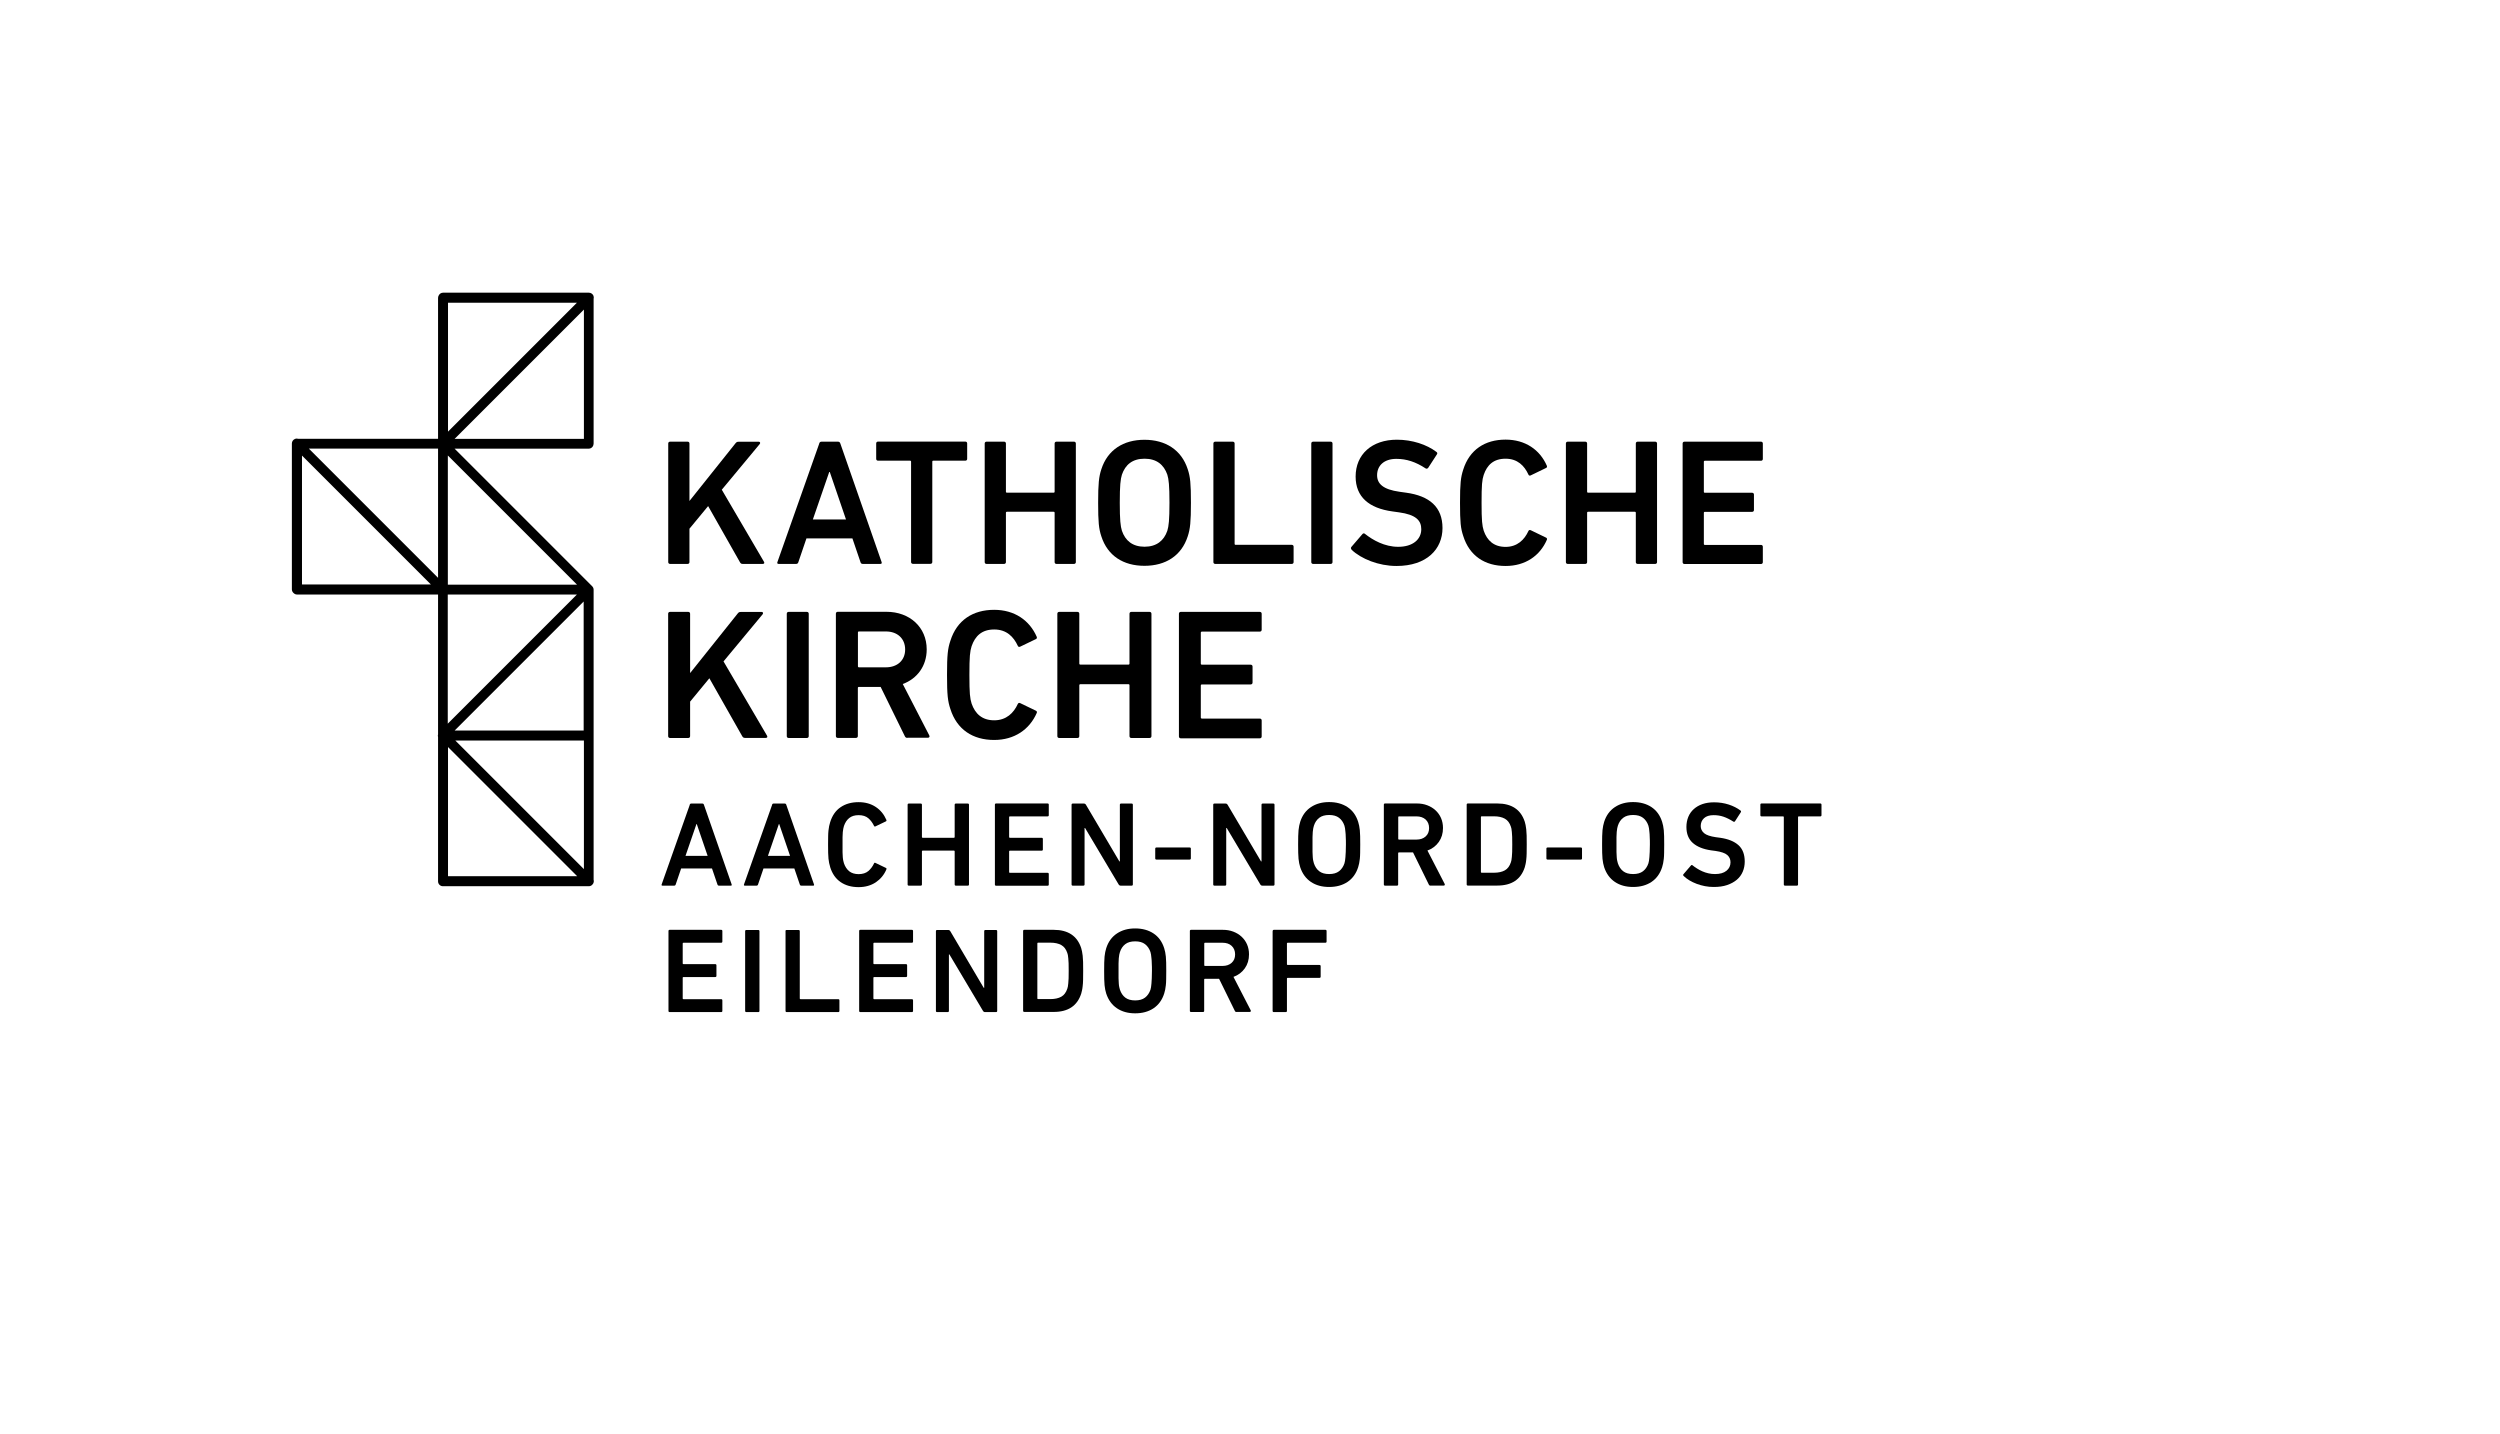
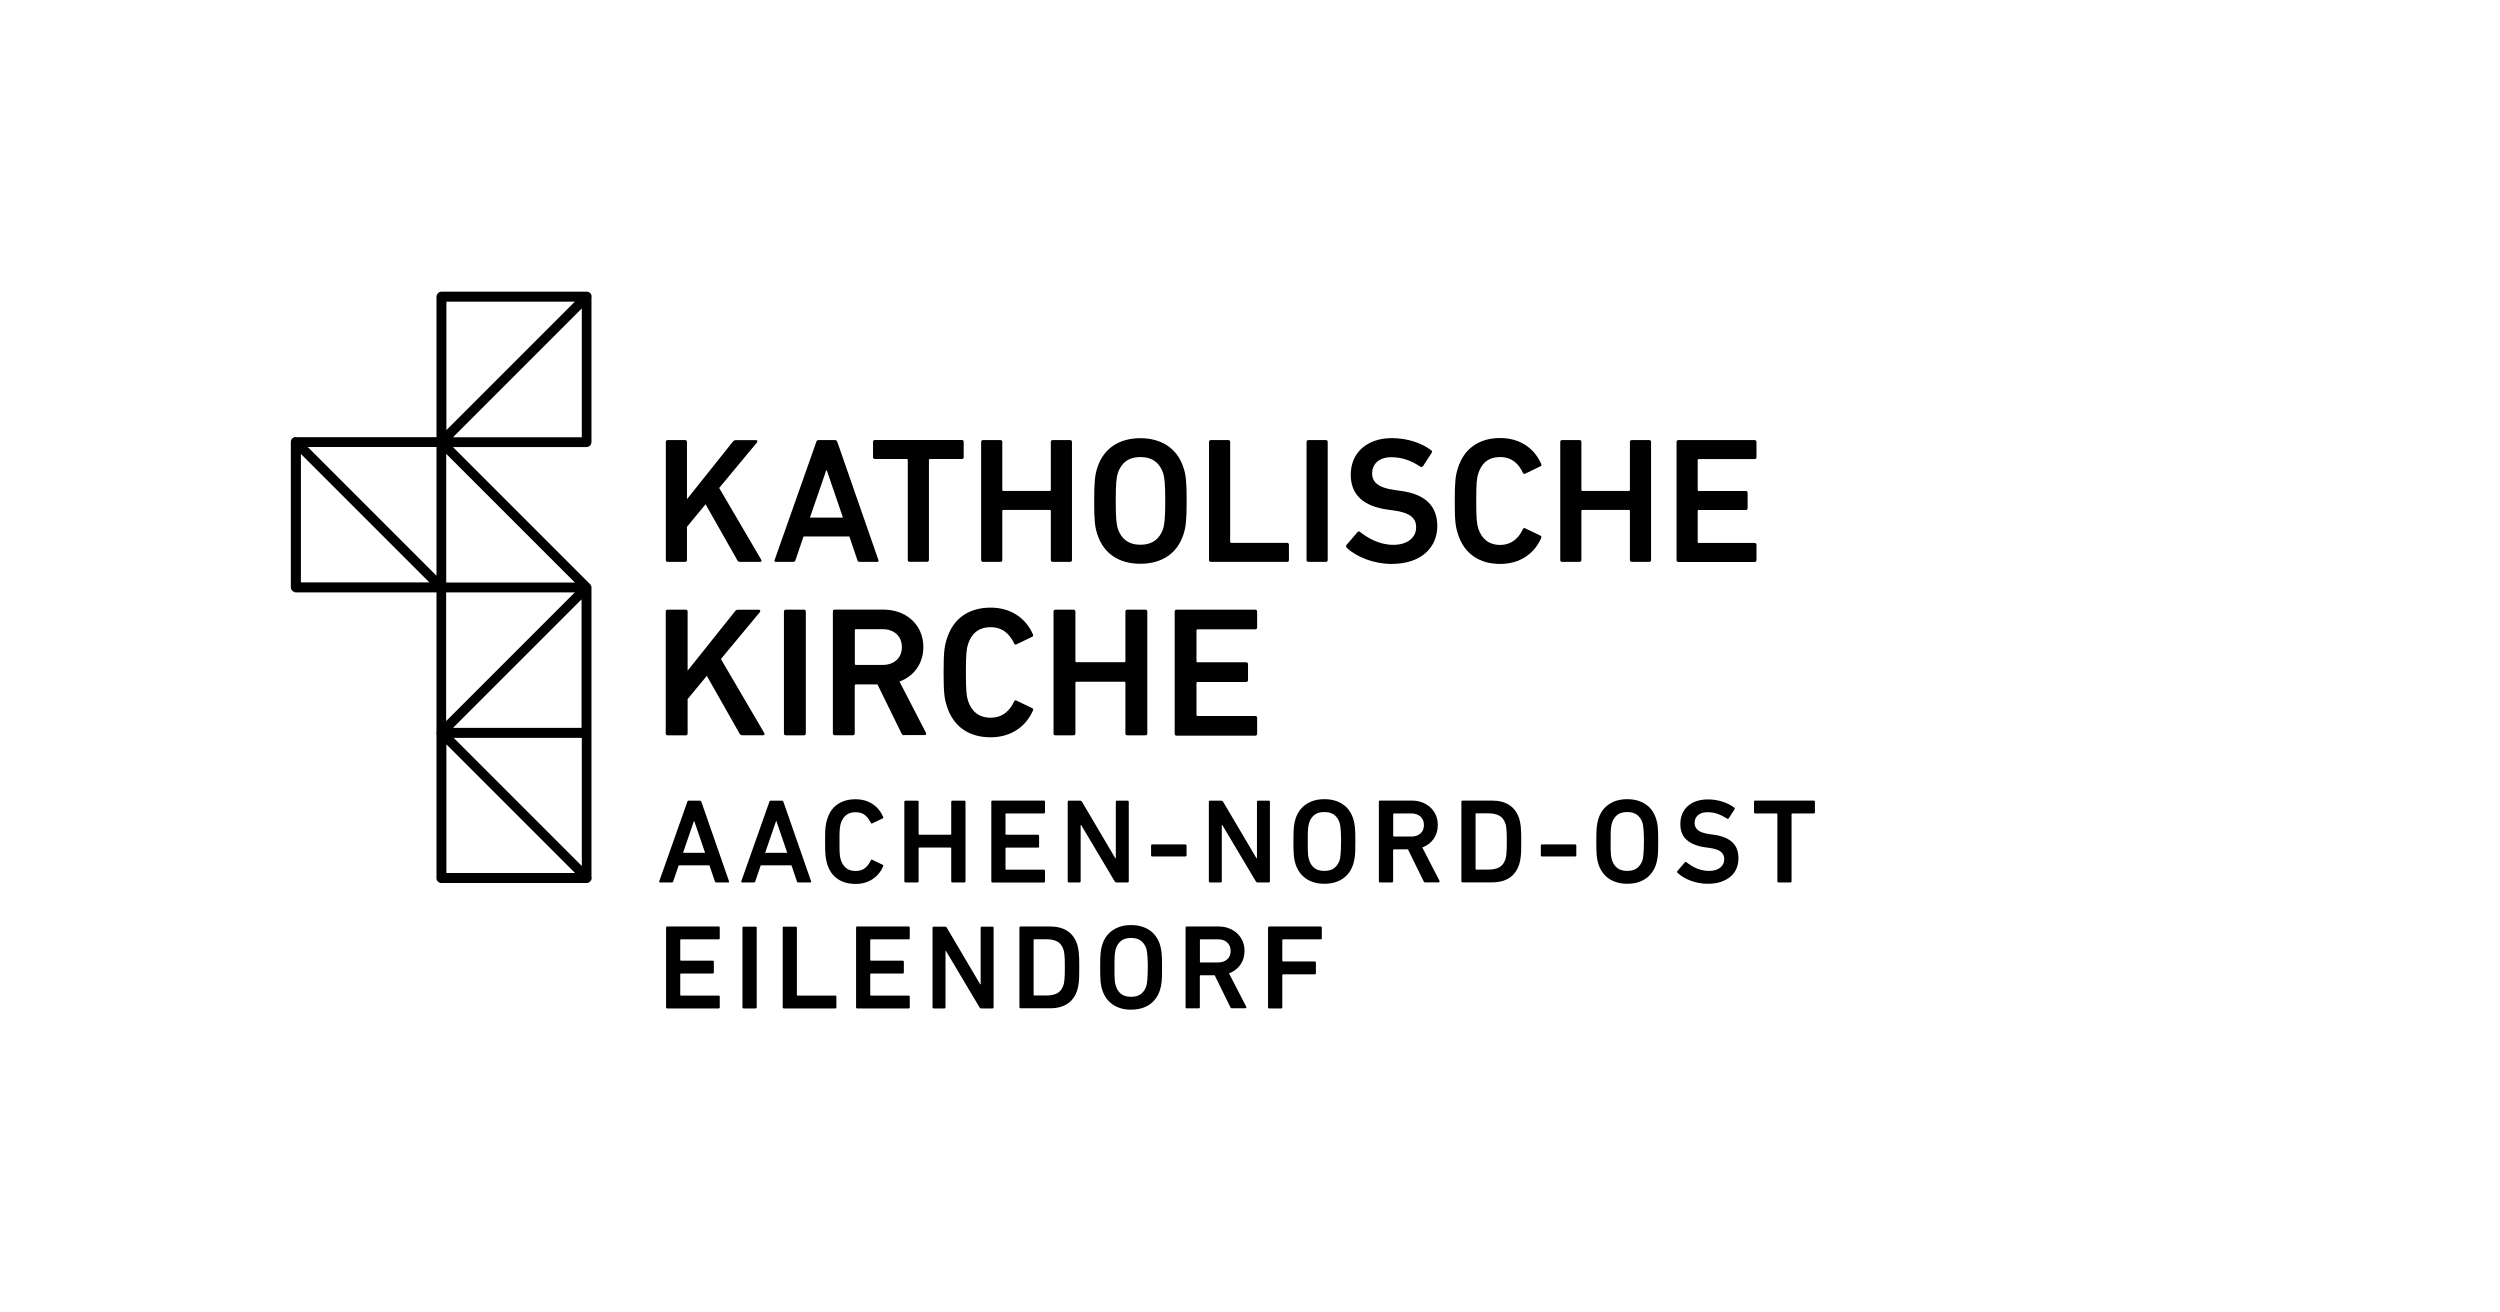
- <svg xmlns="http://www.w3.org/2000/svg" viewBox="0 0 303.9 174.26">
+ <svg xmlns="http://www.w3.org/2000/svg" viewBox="0 0 305 160">
  <defs>
    <style>
      .cls-1 {
        fill: none;
      }
    </style>
  </defs>
-   <rect class="cls-1" x="0" y="0" width="303.9" height="174.25" />
+   <rect class="cls-1" x="0" y="0" width="305" height="160" />
  <path d="M81.22,74.61c0-.14.09-.23.23-.23h2.21c.14,0,.23.09.23.23v7.21l5.79-7.25c.11-.14.2-.18.36-.18h2.57c.14,0,.2.16.09.29l-4.75,5.72,5.29,9.03c.09.16.02.27-.16.27h-2.5c-.18,0-.25-.05-.34-.18l-4.01-7.07-2.34,2.84v4.19c0,.14-.09.23-.23.23h-2.21c-.14,0-.23-.09-.23-.23v-14.87Z" />
  <path d="M95.64,74.61c0-.14.09-.23.23-.23h2.21c.14,0,.23.09.23.23v14.87c0,.14-.09.23-.23.23h-2.21c-.14,0-.23-.09-.23-.23v-14.87Z" />
  <path d="M110.32,89.7c-.18,0-.27-.07-.34-.23l-2.93-5.97h-2.64c-.09,0-.13.05-.13.14v5.83c0,.14-.09.23-.23.23h-2.21c-.14,0-.23-.09-.23-.23v-14.87c0-.14.09-.23.23-.23h5.92c2.82,0,4.89,1.87,4.89,4.57,0,2.01-1.15,3.56-2.91,4.21l3.22,6.24c.09.16,0,.29-.16.29h-2.5ZM110.03,78.95c0-1.33-.95-2.19-2.34-2.19h-3.27c-.09,0-.13.04-.13.14v4.08c0,.09.04.14.13.14h3.27c1.4,0,2.34-.86,2.34-2.16Z" />
  <path d="M115.12,82.04c0-2.43.09-3.2.41-4.15.79-2.5,2.73-3.76,5.32-3.76,2.46,0,4.3,1.26,5.18,3.29.04.11,0,.23-.11.27l-1.91.92c-.14.07-.25,0-.29-.11-.5-1.08-1.35-1.98-2.86-1.98s-2.32.79-2.75,2.03c-.2.63-.27,1.24-.27,3.49s.07,2.86.27,3.49c.43,1.24,1.28,2.03,2.75,2.03s2.37-.9,2.86-1.98c.05-.11.16-.18.29-.11l1.91.92c.11.05.16.16.11.27-.88,2.03-2.73,3.29-5.18,3.29-2.59,0-4.53-1.26-5.32-3.76-.32-.95-.41-1.71-.41-4.14Z" />
  <path d="M128.53,74.61c0-.14.09-.23.23-.23h2.21c.14,0,.23.09.23.23v6.04c0,.09.04.14.14.14h5.83c.09,0,.13-.04.13-.14v-6.04c0-.14.09-.23.23-.23h2.21c.14,0,.23.09.23.23v14.87c0,.14-.09.23-.23.23h-2.21c-.14,0-.23-.09-.23-.23v-6.17c0-.09-.04-.14-.13-.14h-5.83c-.09,0-.14.05-.14.14v6.17c0,.14-.09.23-.23.23h-2.21c-.14,0-.23-.09-.23-.23v-14.87Z" />
  <path d="M143.31,74.61c0-.14.09-.23.23-.23h9.6c.14,0,.23.09.23.23v1.94c0,.14-.09.23-.23.23h-7.03c-.09,0-.14.04-.14.14v3.74c0,.09.05.14.14.14h5.92c.14,0,.23.09.23.23v1.94c0,.14-.09.23-.23.23h-5.92c-.09,0-.14.05-.14.14v3.87c0,.09.05.14.14.14h7.03c.14,0,.23.09.23.23v1.94c0,.14-.09.23-.23.23h-9.6c-.14,0-.23-.09-.23-.23v-14.87Z" />
  <path d="M81.23,53.91c0-.13.09-.22.22-.22h2.14c.13,0,.22.09.22.22v6.99l5.61-7.03c.11-.13.2-.17.35-.17h2.49c.13,0,.2.15.09.28l-4.61,5.55,5.13,8.76c.09.15.02.26-.15.26h-2.42c-.17,0-.24-.04-.33-.17l-3.89-6.86-2.27,2.75v4.06c0,.13-.09.22-.22.22h-2.14c-.13,0-.22-.09-.22-.22v-14.42Z" />
  <path d="M99.58,53.91c.04-.13.13-.22.28-.22h2.01c.15,0,.24.09.28.22l5.02,14.42c.04.13,0,.22-.15.22h-2.14c-.15,0-.24-.07-.28-.22l-.98-2.88h-5.59l-.98,2.88c-.04.15-.13.22-.28.22h-2.12c-.15,0-.2-.09-.15-.22l5.09-14.42ZM102.84,63.15l-1.97-5.77h-.07l-1.99,5.77h4.02Z" />
  <path d="M110.97,68.54c-.13,0-.22-.09-.22-.22v-12.19c0-.09-.04-.13-.13-.13h-3.89c-.13,0-.22-.09-.22-.22v-1.88c0-.13.09-.22.22-.22h10.62c.13,0,.22.09.22.22v1.88c0,.13-.09.22-.22.22h-3.89c-.09,0-.13.04-.13.13v12.19c0,.13-.09.22-.22.22h-2.14Z" />
  <path d="M119.7,53.91c0-.13.09-.22.22-.22h2.14c.13,0,.22.09.22.22v5.85c0,.09.04.13.13.13h5.66c.09,0,.13-.04.13-.13v-5.85c0-.13.09-.22.22-.22h2.14c.13,0,.22.09.22.22v14.42c0,.13-.09.22-.22.22h-2.14c-.13,0-.22-.09-.22-.22v-5.99c0-.09-.04-.13-.13-.13h-5.66c-.09,0-.13.04-.13.13v5.99c0,.13-.09.22-.22.22h-2.14c-.13,0-.22-.09-.22-.22v-14.42Z" />
  <path d="M133.88,65.2c-.31-.92-.39-1.75-.39-4.08s.09-3.17.39-4.08c.76-2.36,2.69-3.58,5.24-3.58s4.5,1.22,5.26,3.58c.31.92.39,1.75.39,4.08s-.09,3.17-.39,4.08c-.76,2.36-2.69,3.58-5.26,3.58s-4.48-1.22-5.24-3.58ZM141.9,64.52c.17-.55.26-1.31.26-3.41s-.09-2.86-.26-3.41c-.42-1.2-1.29-1.94-2.77-1.94s-2.34.74-2.75,1.94c-.17.55-.26,1.29-.26,3.41s.09,2.86.26,3.41c.41,1.2,1.29,1.94,2.75,1.94s2.36-.74,2.77-1.94Z" />
  <path d="M147.5,53.91c0-.13.09-.22.22-.22h2.14c.13,0,.22.09.22.22v12.19c0,.09.04.13.13.13h6.82c.13,0,.22.09.22.22v1.88c0,.13-.09.22-.22.22h-9.31c-.13,0-.22-.09-.22-.22v-14.42Z" />
  <path d="M159.4,53.91c0-.13.09-.22.22-.22h2.14c.13,0,.22.09.22.22v14.42c0,.13-.09.22-.22.22h-2.14c-.13,0-.22-.09-.22-.22v-14.42Z" />
  <path d="M164.31,66.82c-.09-.09-.13-.22-.04-.33l1.35-1.57c.09-.11.22-.11.31-.02.96.76,2.38,1.57,4.04,1.57,1.77,0,2.8-.9,2.8-2.14,0-1.07-.66-1.77-2.71-2.05l-.79-.11c-2.86-.39-4.48-1.77-4.48-4.24,0-2.69,1.97-4.48,5.02-4.48,1.86,0,3.63.59,4.81,1.49.11.09.13.17.04.31l-1.05,1.62c-.09.11-.2.13-.31.07-1.2-.79-2.32-1.16-3.56-1.16-1.51,0-2.34.83-2.34,1.99,0,1.03.72,1.73,2.73,2.01l.79.11c2.86.39,4.43,1.75,4.43,4.3s-1.9,4.61-5.59,4.61c-2.18,0-4.3-.87-5.46-1.97Z" />
  <path d="M177.48,61.11c0-2.36.09-3.1.39-4.02.76-2.42,2.64-3.65,5.15-3.65,2.38,0,4.17,1.22,5.02,3.19.04.11,0,.22-.11.26l-1.86.9c-.13.07-.24,0-.28-.11-.48-1.05-1.31-1.92-2.77-1.92s-2.25.76-2.66,1.97c-.2.61-.26,1.2-.26,3.39s.07,2.77.26,3.39c.41,1.2,1.24,1.97,2.66,1.97s2.29-.87,2.77-1.92c.04-.11.15-.17.28-.11l1.86.9c.11.04.15.15.11.26-.85,1.97-2.64,3.19-5.02,3.19-2.51,0-4.39-1.22-5.15-3.65-.31-.92-.39-1.66-.39-4.02Z" />
  <path d="M190.35,53.91c0-.13.09-.22.22-.22h2.14c.13,0,.22.09.22.22v5.85c0,.09.04.13.13.13h5.66c.09,0,.13-.04.13-.13v-5.85c0-.13.09-.22.22-.22h2.14c.13,0,.22.09.22.22v14.42c0,.13-.09.22-.22.22h-2.14c-.13,0-.22-.09-.22-.22v-5.99c0-.09-.04-.13-.13-.13h-5.66c-.09,0-.13.04-.13.13v5.99c0,.13-.09.22-.22.22h-2.14c-.13,0-.22-.09-.22-.22v-14.42Z" />
  <path d="M204.54,53.91c0-.13.09-.22.22-.22h9.31c.13,0,.22.09.22.22v1.88c0,.13-.09.22-.22.22h-6.82c-.09,0-.13.04-.13.13v3.63c0,.09.04.13.13.13h5.74c.13,0,.22.09.22.22v1.88c0,.13-.09.22-.22.22h-5.74c-.09,0-.13.04-.13.13v3.76c0,.09.04.13.13.13h6.82c.13,0,.22.09.22.22v1.88c0,.13-.09.22-.22.22h-9.31c-.13,0-.22-.09-.22-.22v-14.42Z" />
  <g>
    <path d="M83.84,97.83c.03-.1.09-.15.19-.15h1.35c.1,0,.16.05.19.15l3.37,9.68c.03.1,0,.15-.1.15h-1.44c-.1,0-.16-.05-.19-.15l-.66-1.94h-3.75l-.66,1.94c-.03.1-.09.15-.19.15h-1.42c-.1,0-.13-.05-.1-.15l3.42-9.68ZM86.02,104.04l-1.32-3.87h-.04l-1.33,3.87h2.7Z" />
    <path d="M93.85,97.83c.03-.1.09-.15.19-.15h1.35c.1,0,.16.05.19.15l3.37,9.68c.03.1,0,.15-.1.15h-1.44c-.1,0-.16-.05-.19-.15l-.66-1.94h-3.75l-.66,1.94c-.03.1-.09.15-.19.15h-1.42c-.1,0-.13-.05-.1-.15l3.42-9.68ZM96.04,104.04l-1.32-3.87h-.04l-1.33,3.87h2.7Z" />
    <path d="M100.91,105.37c-.05-.16-.09-.31-.12-.46-.03-.15-.06-.33-.08-.53s-.03-.44-.04-.71c0-.27-.01-.6-.01-1.01s0-.72.01-1c0-.27.02-.51.04-.71.02-.2.05-.38.08-.53s.08-.31.12-.46c.25-.82.68-1.44,1.28-1.84.6-.41,1.33-.61,2.18-.61.8,0,1.49.19,2.08.58.58.38,1.01.91,1.3,1.58.03.09,0,.15-.07.18l-1.25.6c-.09.05-.15.02-.19-.07-.17-.35-.39-.66-.68-.91s-.68-.38-1.18-.38-.86.12-1.15.35c-.29.23-.5.56-.64.97-.03.11-.06.21-.08.32s-.04.25-.06.42-.03.38-.03.62c0,.24,0,.55,0,.91s0,.68,0,.92c0,.24.01.44.03.61s.03.31.06.42.05.22.08.31c.14.41.35.73.64.97.29.23.67.35,1.15.35s.89-.13,1.18-.38.52-.56.68-.91c.04-.1.1-.12.19-.07l1.25.6c.08.03.1.09.07.18-.28.67-.72,1.19-1.3,1.58-.58.38-1.27.58-2.08.58-.85,0-1.58-.2-2.18-.61-.6-.41-1.03-1.02-1.28-1.84Z" />
    <path d="M110.33,97.83c0-.1.05-.15.15-.15h1.44c.1,0,.15.05.15.15v3.92c0,.06.03.09.09.09h3.8c.06,0,.09-.03.09-.09v-3.92c0-.1.05-.15.15-.15h1.44c.1,0,.15.05.15.15v9.68c0,.1-.05.15-.15.15h-1.44c-.1,0-.15-.05-.15-.15v-4.02c0-.06-.03-.09-.09-.09h-3.8c-.06,0-.09.03-.09.09v4.02c0,.1-.05.15-.15.15h-1.44c-.1,0-.15-.05-.15-.15v-9.68Z" />
    <path d="M120.94,97.82c0-.1.05-.15.15-.15h6.25c.1,0,.15.05.15.15v1.27c0,.1-.05.15-.15.15h-4.58c-.06,0-.09.03-.09.09v2.42c0,.06.03.09.09.09h3.86c.1,0,.15.05.15.15v1.27c0,.1-.05.15-.15.15h-3.86c-.06,0-.09.03-.09.09v2.51c0,.06.03.09.09.09h4.58c.1,0,.15.05.15.15v1.27c0,.1-.05.15-.15.15h-6.25c-.1,0-.15-.05-.15-.15v-9.69Z" />
    <path d="M130.26,97.83c0-.1.05-.15.15-.15h1.35c.11,0,.19.05.25.15l4.06,6.88h.06v-6.88c0-.1.05-.15.15-.15h1.28c.1,0,.15.05.15.15v9.68c0,.1-.05.15-.15.15h-1.33c-.11,0-.19-.05-.25-.15l-4.08-6.86h-.06v6.86c0,.1-.05.15-.15.15h-1.28c-.1,0-.15-.05-.15-.15v-9.68Z" />
    <path d="M140.43,104.34v-1.17c0-.1.05-.15.15-.15h4.03c.1,0,.15.05.15.15v1.17c0,.1-.05.15-.15.15h-4.03c-.1,0-.15-.05-.15-.15Z" />
    <path d="M147.48,97.83c0-.1.05-.15.15-.15h1.35c.11,0,.19.05.25.15l4.06,6.88h.06v-6.88c0-.1.05-.15.15-.15h1.28c.1,0,.15.05.15.15v9.68c0,.1-.05.15-.15.15h-1.33c-.11,0-.19-.05-.25-.15l-4.08-6.86h-.06v6.86c0,.1-.05.15-.15.15h-1.28c-.1,0-.15-.05-.15-.15v-9.68Z" />
    <path d="M161.57,107.82c-.86,0-1.6-.2-2.21-.61s-1.05-1.01-1.31-1.8c-.05-.16-.09-.31-.12-.47-.03-.16-.06-.34-.08-.54-.02-.21-.03-.45-.04-.73,0-.28-.01-.61-.01-1.01s0-.73.01-1.01.02-.52.04-.73c.02-.21.05-.39.08-.54.03-.16.08-.31.12-.47.25-.79.69-1.39,1.31-1.8s1.35-.61,2.21-.61,1.61.2,2.23.61c.62.41,1.05,1.01,1.3,1.8.05.16.09.31.12.47.03.16.06.34.08.54.02.21.03.45.04.73s.01.61.01,1.01,0,.73-.01,1.01c0,.28-.02.52-.04.73-.02.21-.05.39-.08.54-.03.16-.08.31-.12.47-.25.79-.69,1.39-1.3,1.8-.62.41-1.36.61-2.23.61ZM161.57,106.25c.5,0,.9-.11,1.2-.34.3-.23.52-.55.66-.96.03-.09.05-.19.07-.31s.04-.26.05-.44c.01-.18.03-.39.04-.64,0-.25.02-.55.02-.9s0-.65-.02-.9c0-.25-.02-.46-.04-.64-.01-.18-.03-.32-.05-.44s-.04-.22-.07-.31c-.14-.41-.36-.73-.66-.96-.3-.23-.7-.34-1.2-.34s-.9.11-1.2.34c-.3.23-.52.55-.65.96-.03.09-.06.19-.08.31s-.04.26-.06.44c-.01.17-.03.39-.03.64,0,.25,0,.55,0,.9s0,.65,0,.9c0,.25.01.46.03.64.01.17.03.32.06.44s.05.22.08.31c.14.41.35.73.65.96.3.23.7.34,1.2.34Z" />
    <path d="M173.9,107.66c-.11,0-.18-.05-.22-.15l-1.91-3.89h-1.72c-.06,0-.09.03-.09.09v3.8c0,.1-.05.15-.15.15h-1.44c-.1,0-.15-.05-.15-.15v-9.69c0-.1.05-.15.15-.15h3.86c.46,0,.88.07,1.27.22.39.15.72.35,1,.61.28.26.51.57.67.94.16.37.24.77.24,1.21,0,.66-.17,1.22-.51,1.7-.34.48-.8.83-1.38,1.04l2.1,4.07s.03.09,0,.13-.06.06-.11.06h-1.63ZM172.19,102.06c.46,0,.83-.13,1.11-.38.28-.25.42-.59.42-1.02s-.14-.78-.42-1.04c-.28-.25-.65-.38-1.11-.38h-2.13c-.06,0-.09.03-.09.09v2.64c0,.06.03.09.09.09h2.13Z" />
    <path d="M178.29,97.82c0-.1.05-.15.15-.15h3.57c1.74,0,2.86.74,3.34,2.22.04.13.07.26.1.4.03.14.06.32.08.52.02.21.04.46.05.76s.01.66.01,1.09,0,.8-.01,1.09c0,.3-.03.55-.05.76s-.05.38-.08.52c-.03.14-.06.28-.1.4-.48,1.48-1.59,2.22-3.34,2.22h-3.57c-.1,0-.15-.05-.15-.15v-9.69ZM180.02,106c0,.06.03.09.09.09h1.48c.56,0,1-.1,1.34-.29s.58-.52.73-.97c.03-.07.05-.15.07-.26s.04-.23.05-.4.03-.36.04-.61c0-.24.01-.55.01-.91s0-.66-.01-.91c-.01-.24-.02-.45-.04-.61s-.03-.3-.05-.4-.04-.18-.07-.25c-.15-.45-.39-.77-.73-.96s-.78-.29-1.34-.29h-1.48c-.06,0-.09.03-.09.09v6.67Z" />
    <path d="M187.98,104.34v-1.17c0-.1.05-.15.15-.15h4.03c.1,0,.15.05.15.15v1.17c0,.1-.05.15-.15.15h-4.03c-.1,0-.15-.05-.15-.15Z" />
    <path d="M198.52,107.82c-.86,0-1.6-.2-2.21-.61s-1.05-1.01-1.31-1.8c-.05-.16-.09-.31-.12-.47-.03-.16-.06-.34-.08-.54-.02-.21-.03-.45-.04-.73,0-.28-.01-.61-.01-1.01s0-.73.01-1.01.02-.52.04-.73c.02-.21.05-.39.08-.54.03-.16.08-.31.12-.47.25-.79.69-1.39,1.31-1.8s1.35-.61,2.21-.61,1.61.2,2.23.61c.62.41,1.05,1.01,1.3,1.8.05.16.09.31.12.47.03.16.06.34.08.54.02.21.03.45.04.73s.01.61.01,1.01,0,.73-.01,1.01c0,.28-.02.52-.04.73-.02.21-.05.39-.08.54-.03.16-.08.31-.12.47-.25.79-.69,1.39-1.3,1.8-.62.41-1.36.61-2.23.61ZM198.52,106.25c.5,0,.9-.11,1.2-.34.3-.23.52-.55.66-.96.03-.09.05-.19.07-.31s.04-.26.05-.44c.01-.18.03-.39.04-.64,0-.25.02-.55.02-.9s0-.65-.02-.9c0-.25-.02-.46-.04-.64-.01-.18-.03-.32-.05-.44s-.04-.22-.07-.31c-.14-.41-.36-.73-.66-.96-.3-.23-.7-.34-1.2-.34s-.9.11-1.2.34c-.3.23-.52.55-.65.96-.03.09-.06.19-.08.31s-.04.26-.06.44c-.01.17-.03.39-.03.64,0,.25,0,.55,0,.9s0,.65,0,.9c0,.25.01.46.03.64.01.17.03.32.06.44s.05.22.08.31c.14.41.35.73.65.96.3.23.7.34,1.2.34Z" />
    <path d="M208.33,107.82c-.37,0-.73-.03-1.08-.1-.35-.07-.69-.16-1-.28-.32-.12-.61-.26-.88-.42-.27-.16-.5-.34-.7-.53-.08-.08-.09-.15-.03-.22l.91-1.06c.07-.08.14-.08.21-.01.16.13.33.25.54.38.2.13.42.24.64.34s.47.18.73.24c.25.06.52.09.81.09.6,0,1.06-.13,1.39-.4.33-.27.49-.61.49-1.03,0-.36-.13-.66-.4-.89-.26-.23-.74-.39-1.42-.49l-.53-.07c-.97-.14-1.71-.44-2.23-.9-.52-.46-.78-1.11-.78-1.94,0-.45.08-.86.23-1.23s.38-.69.67-.95c.29-.26.65-.47,1.06-.61.42-.14.88-.21,1.4-.21.63,0,1.22.09,1.78.27.56.18,1.04.43,1.44.73.07.06.08.13.03.21l-.7,1.09c-.06.08-.13.09-.21.04-.41-.26-.81-.46-1.19-.59-.38-.13-.78-.19-1.2-.19-.51,0-.9.12-1.17.37-.27.25-.4.57-.4.96,0,.34.14.63.41.86.27.23.75.39,1.43.49l.53.07c.97.14,1.71.44,2.22.9.51.46.76,1.13.76,1.99,0,.44-.08.85-.24,1.23-.16.38-.4.71-.72.98-.32.27-.72.49-1.19.65-.47.16-1.01.23-1.63.23Z" />
    <path d="M216.99,107.66c-.1,0-.15-.05-.15-.15v-8.18c0-.06-.03-.09-.09-.09h-2.61c-.1,0-.15-.05-.15-.15v-1.27c0-.1.05-.15.15-.15h7.13c.1,0,.15.05.15.15v1.27c0,.1-.05.15-.15.15h-2.61c-.06,0-.09.03-.09.09v8.18c0,.1-.05.15-.15.15h-1.44Z" />
    <path d="M81.26,113.18c0-.1.05-.15.15-.15h6.25c.1,0,.15.05.15.15v1.27c0,.1-.05.15-.15.15h-4.58c-.06,0-.09.03-.09.09v2.42c0,.06.03.09.09.09h3.86c.1,0,.15.05.15.15v1.27c0,.1-.05.15-.15.15h-3.86c-.06,0-.09.03-.09.09v2.51c0,.06.03.09.09.09h4.58c.1,0,.15.05.15.15v1.27c0,.1-.05.15-.15.15h-6.25c-.1,0-.15-.05-.15-.15v-9.69Z" />
    <path d="M90.58,113.2c0-.1.05-.15.15-.15h1.44c.1,0,.15.05.15.15v9.68c0,.1-.05.15-.15.15h-1.44c-.1,0-.15-.05-.15-.15v-9.68Z" />
    <path d="M95.48,113.2c0-.1.05-.15.15-.15h1.44c.1,0,.15.05.15.15v8.17c0,.06.03.09.09.09h4.58c.1,0,.15.05.15.15v1.27c0,.1-.05.15-.15.15h-6.25c-.1,0-.15-.05-.15-.15v-9.68Z" />
    <path d="M104.44,113.18c0-.1.05-.15.15-.15h6.25c.1,0,.15.05.15.15v1.27c0,.1-.05.15-.15.15h-4.58c-.06,0-.09.03-.09.09v2.42c0,.06.03.09.09.09h3.86c.1,0,.15.05.15.15v1.27c0,.1-.05.15-.15.15h-3.86c-.06,0-.09.03-.09.09v2.51c0,.06.03.09.09.09h4.58c.1,0,.15.05.15.15v1.27c0,.1-.05.15-.15.15h-6.25c-.1,0-.15-.05-.15-.15v-9.69Z" />
    <path d="M113.77,113.2c0-.1.05-.15.15-.15h1.35c.11,0,.19.05.25.15l4.06,6.88h.06v-6.88c0-.1.05-.15.15-.15h1.28c.1,0,.15.05.15.15v9.68c0,.1-.05.15-.15.15h-1.33c-.11,0-.19-.05-.25-.15l-4.08-6.86h-.06v6.86c0,.1-.05.15-.15.15h-1.28c-.1,0-.15-.05-.15-.15v-9.68Z" />
    <path d="M124.37,113.18c0-.1.05-.15.15-.15h3.57c1.74,0,2.86.74,3.34,2.22.04.13.07.26.1.4.03.14.06.32.08.52.02.21.04.46.05.76s.01.66.01,1.09,0,.8-.01,1.09c0,.3-.03.55-.05.76s-.05.38-.08.52c-.03.14-.06.28-.1.4-.48,1.48-1.59,2.22-3.34,2.22h-3.57c-.1,0-.15-.05-.15-.15v-9.69ZM126.1,121.36c0,.06.03.09.09.09h1.48c.56,0,1-.1,1.34-.29s.58-.52.73-.97c.03-.07.05-.15.07-.26s.04-.23.05-.4.03-.36.04-.61c0-.24.01-.55.01-.91s0-.66-.01-.91c-.01-.24-.02-.45-.04-.61s-.03-.3-.05-.4-.04-.18-.07-.25c-.15-.45-.39-.77-.73-.96s-.78-.29-1.34-.29h-1.48c-.06,0-.09.03-.09.09v6.67Z" />
    <path d="M137.99,123.18c-.86,0-1.6-.2-2.21-.61s-1.05-1.01-1.31-1.8c-.05-.16-.09-.31-.12-.47-.03-.16-.06-.34-.08-.54-.02-.21-.03-.45-.04-.73,0-.28-.01-.61-.01-1.01s0-.73.01-1.01.02-.52.04-.73c.02-.21.05-.39.08-.54.03-.16.08-.31.12-.47.25-.79.69-1.39,1.31-1.8s1.35-.61,2.21-.61,1.61.2,2.23.61c.62.41,1.05,1.01,1.3,1.8.05.16.09.31.12.47.03.16.06.34.08.54.02.21.03.45.04.73s.01.61.01,1.01,0,.73-.01,1.01c0,.28-.02.52-.04.73-.02.21-.05.39-.08.54-.03.16-.08.31-.12.47-.25.79-.69,1.39-1.3,1.8-.62.41-1.36.61-2.23.61ZM137.99,121.61c.5,0,.9-.11,1.2-.34.3-.23.52-.55.66-.96.03-.09.05-.19.07-.31s.04-.26.05-.44c.01-.18.03-.39.04-.64,0-.25.02-.55.02-.9s0-.65-.02-.9c0-.25-.02-.46-.04-.64-.01-.18-.03-.32-.05-.44s-.04-.22-.07-.31c-.14-.41-.36-.73-.66-.96-.3-.23-.7-.34-1.2-.34s-.9.11-1.2.34c-.3.23-.52.55-.65.96-.03.09-.06.19-.08.31s-.04.26-.06.44c-.01.17-.03.39-.03.64,0,.25,0,.55,0,.9s0,.65,0,.9c0,.25.01.46.03.64.01.17.03.32.06.44s.05.22.08.31c.14.41.35.73.65.96.3.23.7.34,1.2.34Z" />
    <path d="M150.32,123.02c-.11,0-.18-.05-.22-.15l-1.91-3.89h-1.72c-.06,0-.09.03-.09.09v3.8c0,.1-.05.15-.15.15h-1.44c-.1,0-.15-.05-.15-.15v-9.69c0-.1.05-.15.15-.15h3.86c.46,0,.88.07,1.27.22.39.15.72.35,1,.61.28.26.51.57.67.94s.24.77.24,1.21c0,.66-.17,1.22-.51,1.7-.34.48-.8.83-1.38,1.04l2.1,4.07s.03.09,0,.13c-.03.04-.06.06-.11.06h-1.63ZM148.61,117.42c.46,0,.83-.13,1.11-.38s.42-.59.42-1.02-.14-.78-.42-1.04-.65-.38-1.11-.38h-2.13c-.06,0-.09.03-.09.09v2.64c0,.06.03.09.09.09h2.13Z" />
    <path d="M154.71,113.18c0-.1.05-.15.15-.15h6.25c.1,0,.15.05.15.15v1.27c0,.1-.05.15-.15.15h-4.58c-.06,0-.09.03-.09.09v2.52c0,.06.03.09.09.09h3.86c.1,0,.15.05.15.15v1.27c0,.1-.05.15-.15.15h-3.86c-.06,0-.09.03-.09.09v3.92c0,.1-.05.15-.15.15h-1.44c-.1,0-.15-.05-.15-.15v-9.69Z" />
  </g>
  <path d="M70.98,53.35h-15.72l15.72-15.72v15.72ZM70.14,71.07h-15.7v-15.7l15.7,15.7ZM54.43,87.97v-15.7h15.7s-15.7,15.7-15.7,15.7ZM70.95,88.8h-15.68l15.68-15.68v15.68ZM70.98,105.65l-15.63-15.63h15.63v15.63ZM54.46,106.51v-15.7l15.7,15.7s-15.7,0-15.7,0ZM54.46,36.8h15.67l-15.67,15.67v-15.67ZM53.25,70.24l-15.71-15.71h15.71v15.71ZM36.71,71.05v-15.67l15.67,15.67h-15.67ZM72.16,53.94v-17.61c.03-.12.03-.26-.02-.38-.09-.22-.31-.37-.55-.37h-17.73c-.22,0-.41.12-.51.3-.06.1-.1.21-.1.33v17.13h-16.99c-.13-.04-.27-.04-.41.02-.22.09-.37.31-.37.55v17.73c0,.19.09.36.23.47.11.1.24.16.4.16h17.14v16.99c-.03.11-.04.23,0,.35v17.53c0,.33.27.59.59.59h17.73c.17,0,.33-.07.43-.19.06-.06.1-.12.14-.2.05-.12.06-.26.02-.38v-35.28c0-.17-.08-.33-.2-.44l-16.7-16.7h16.3c.33,0,.59-.27.59-.59" />
</svg>
